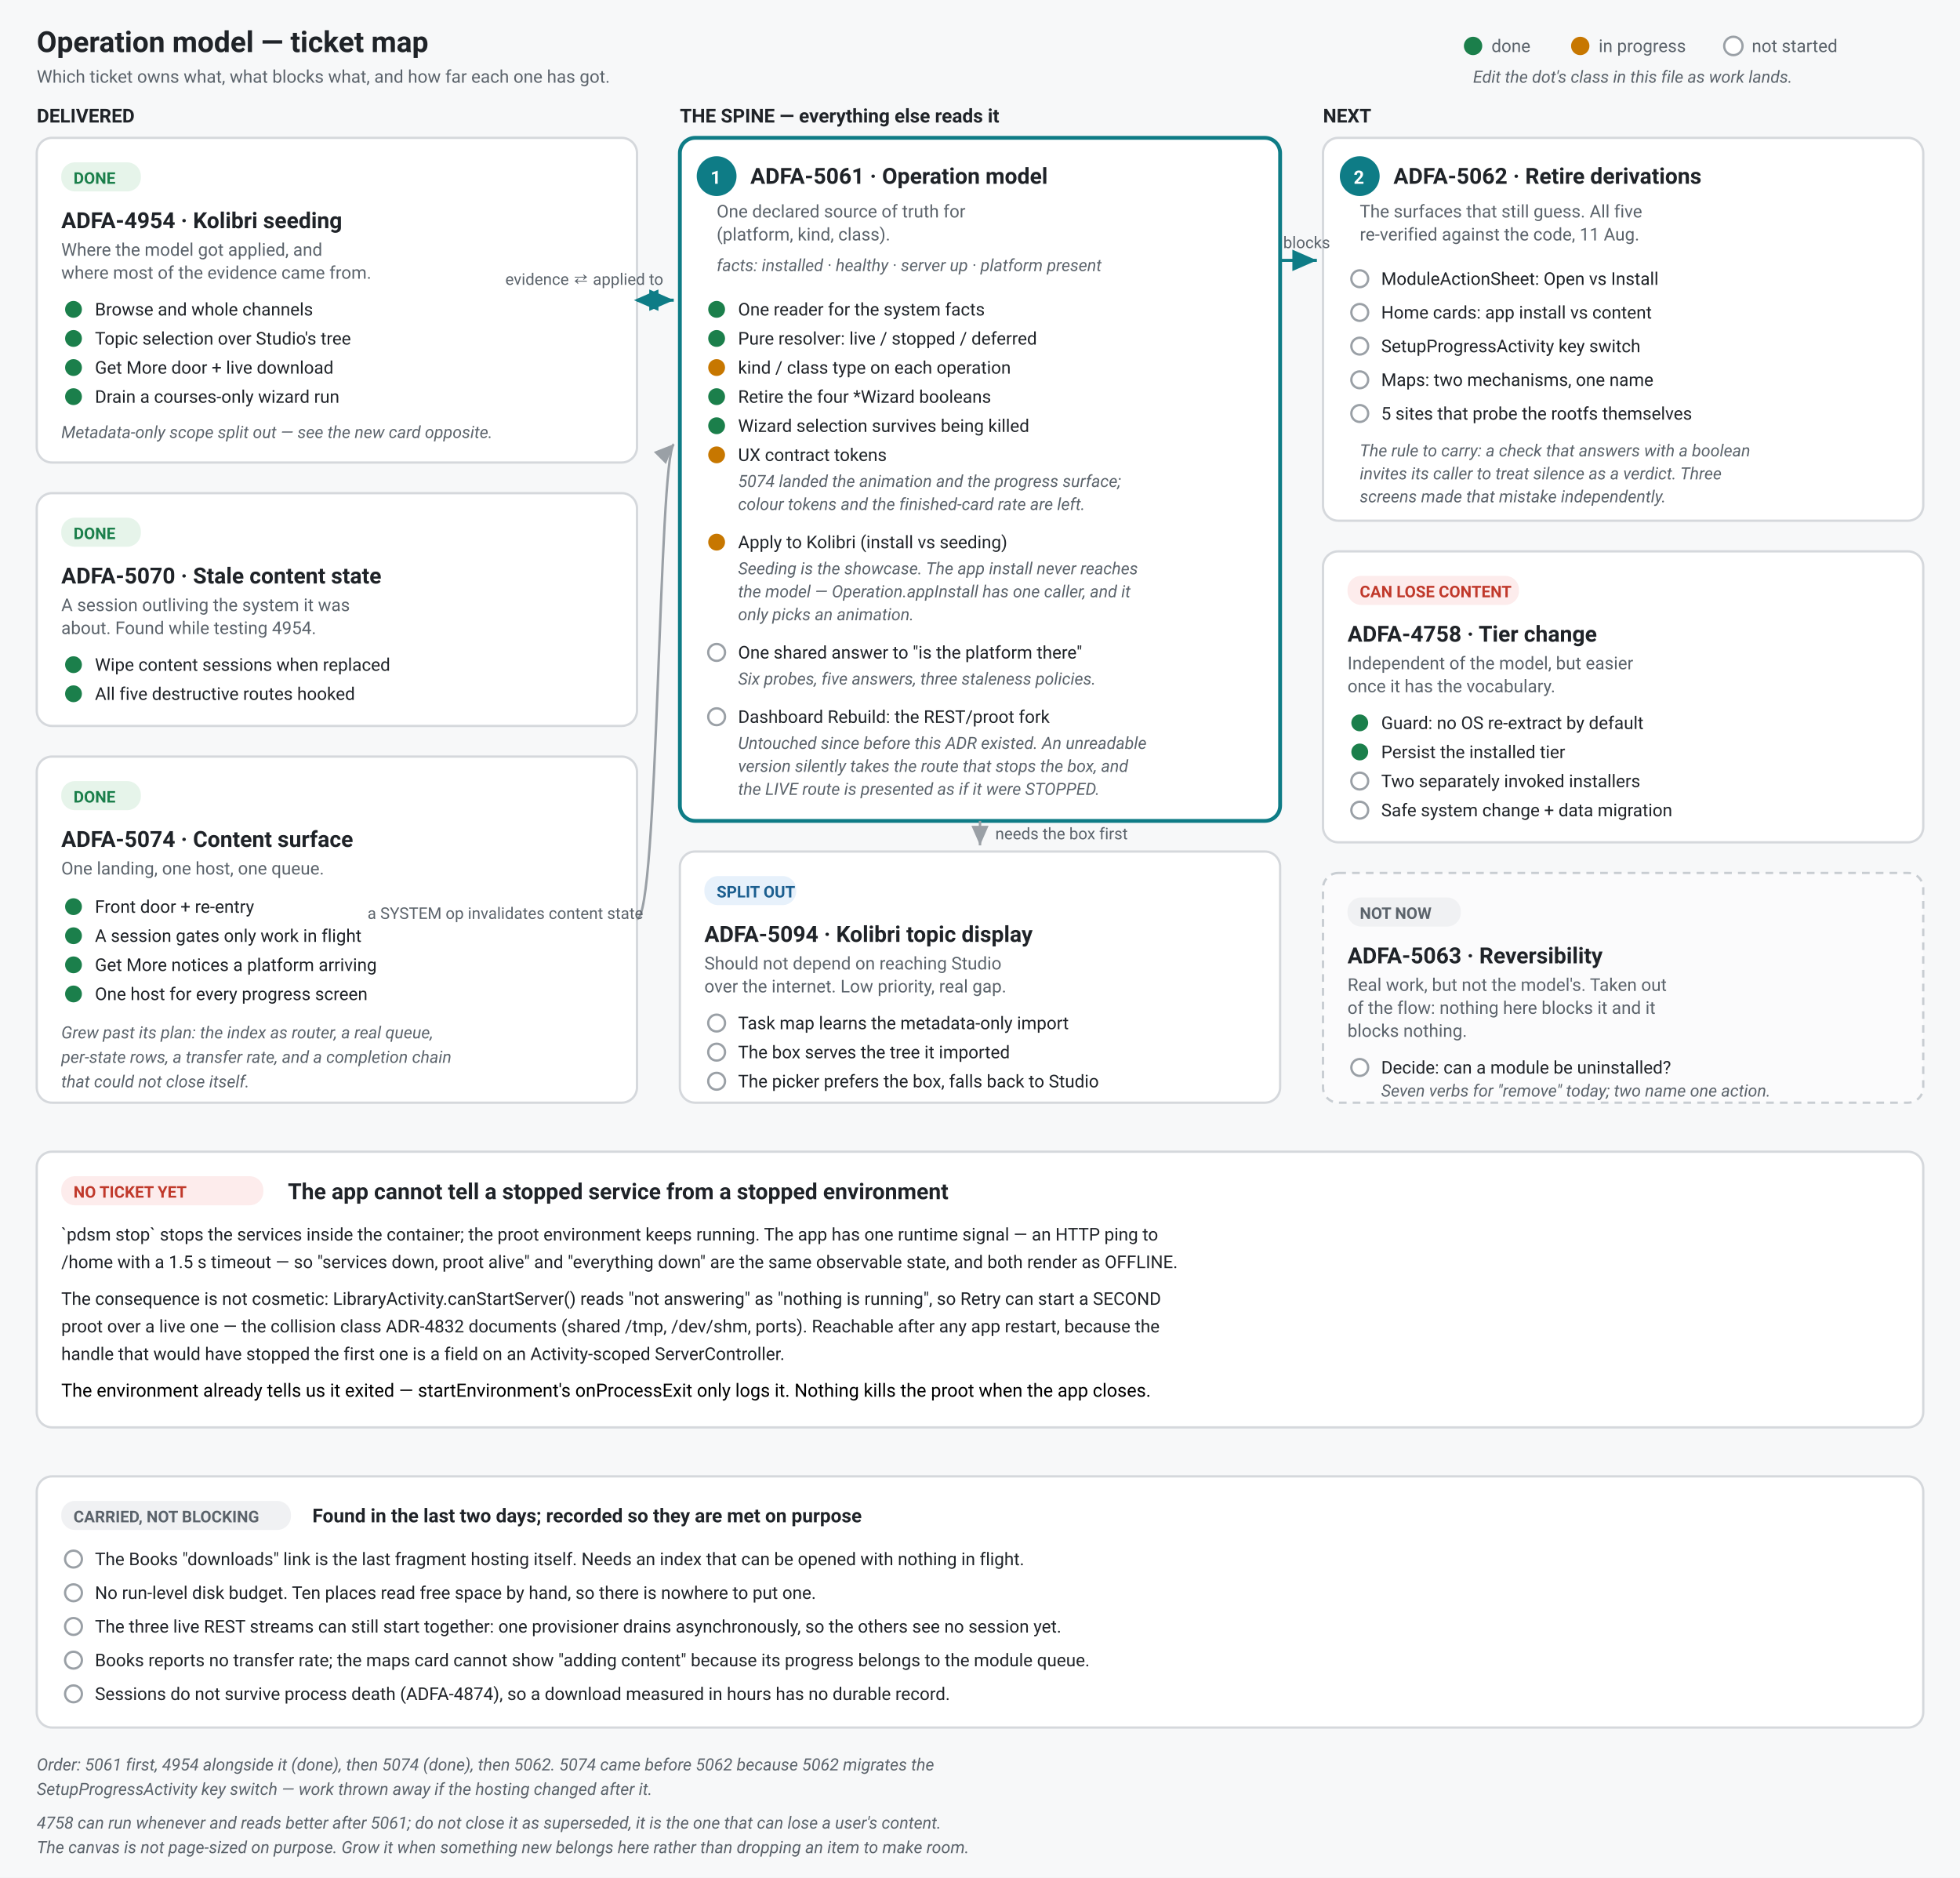
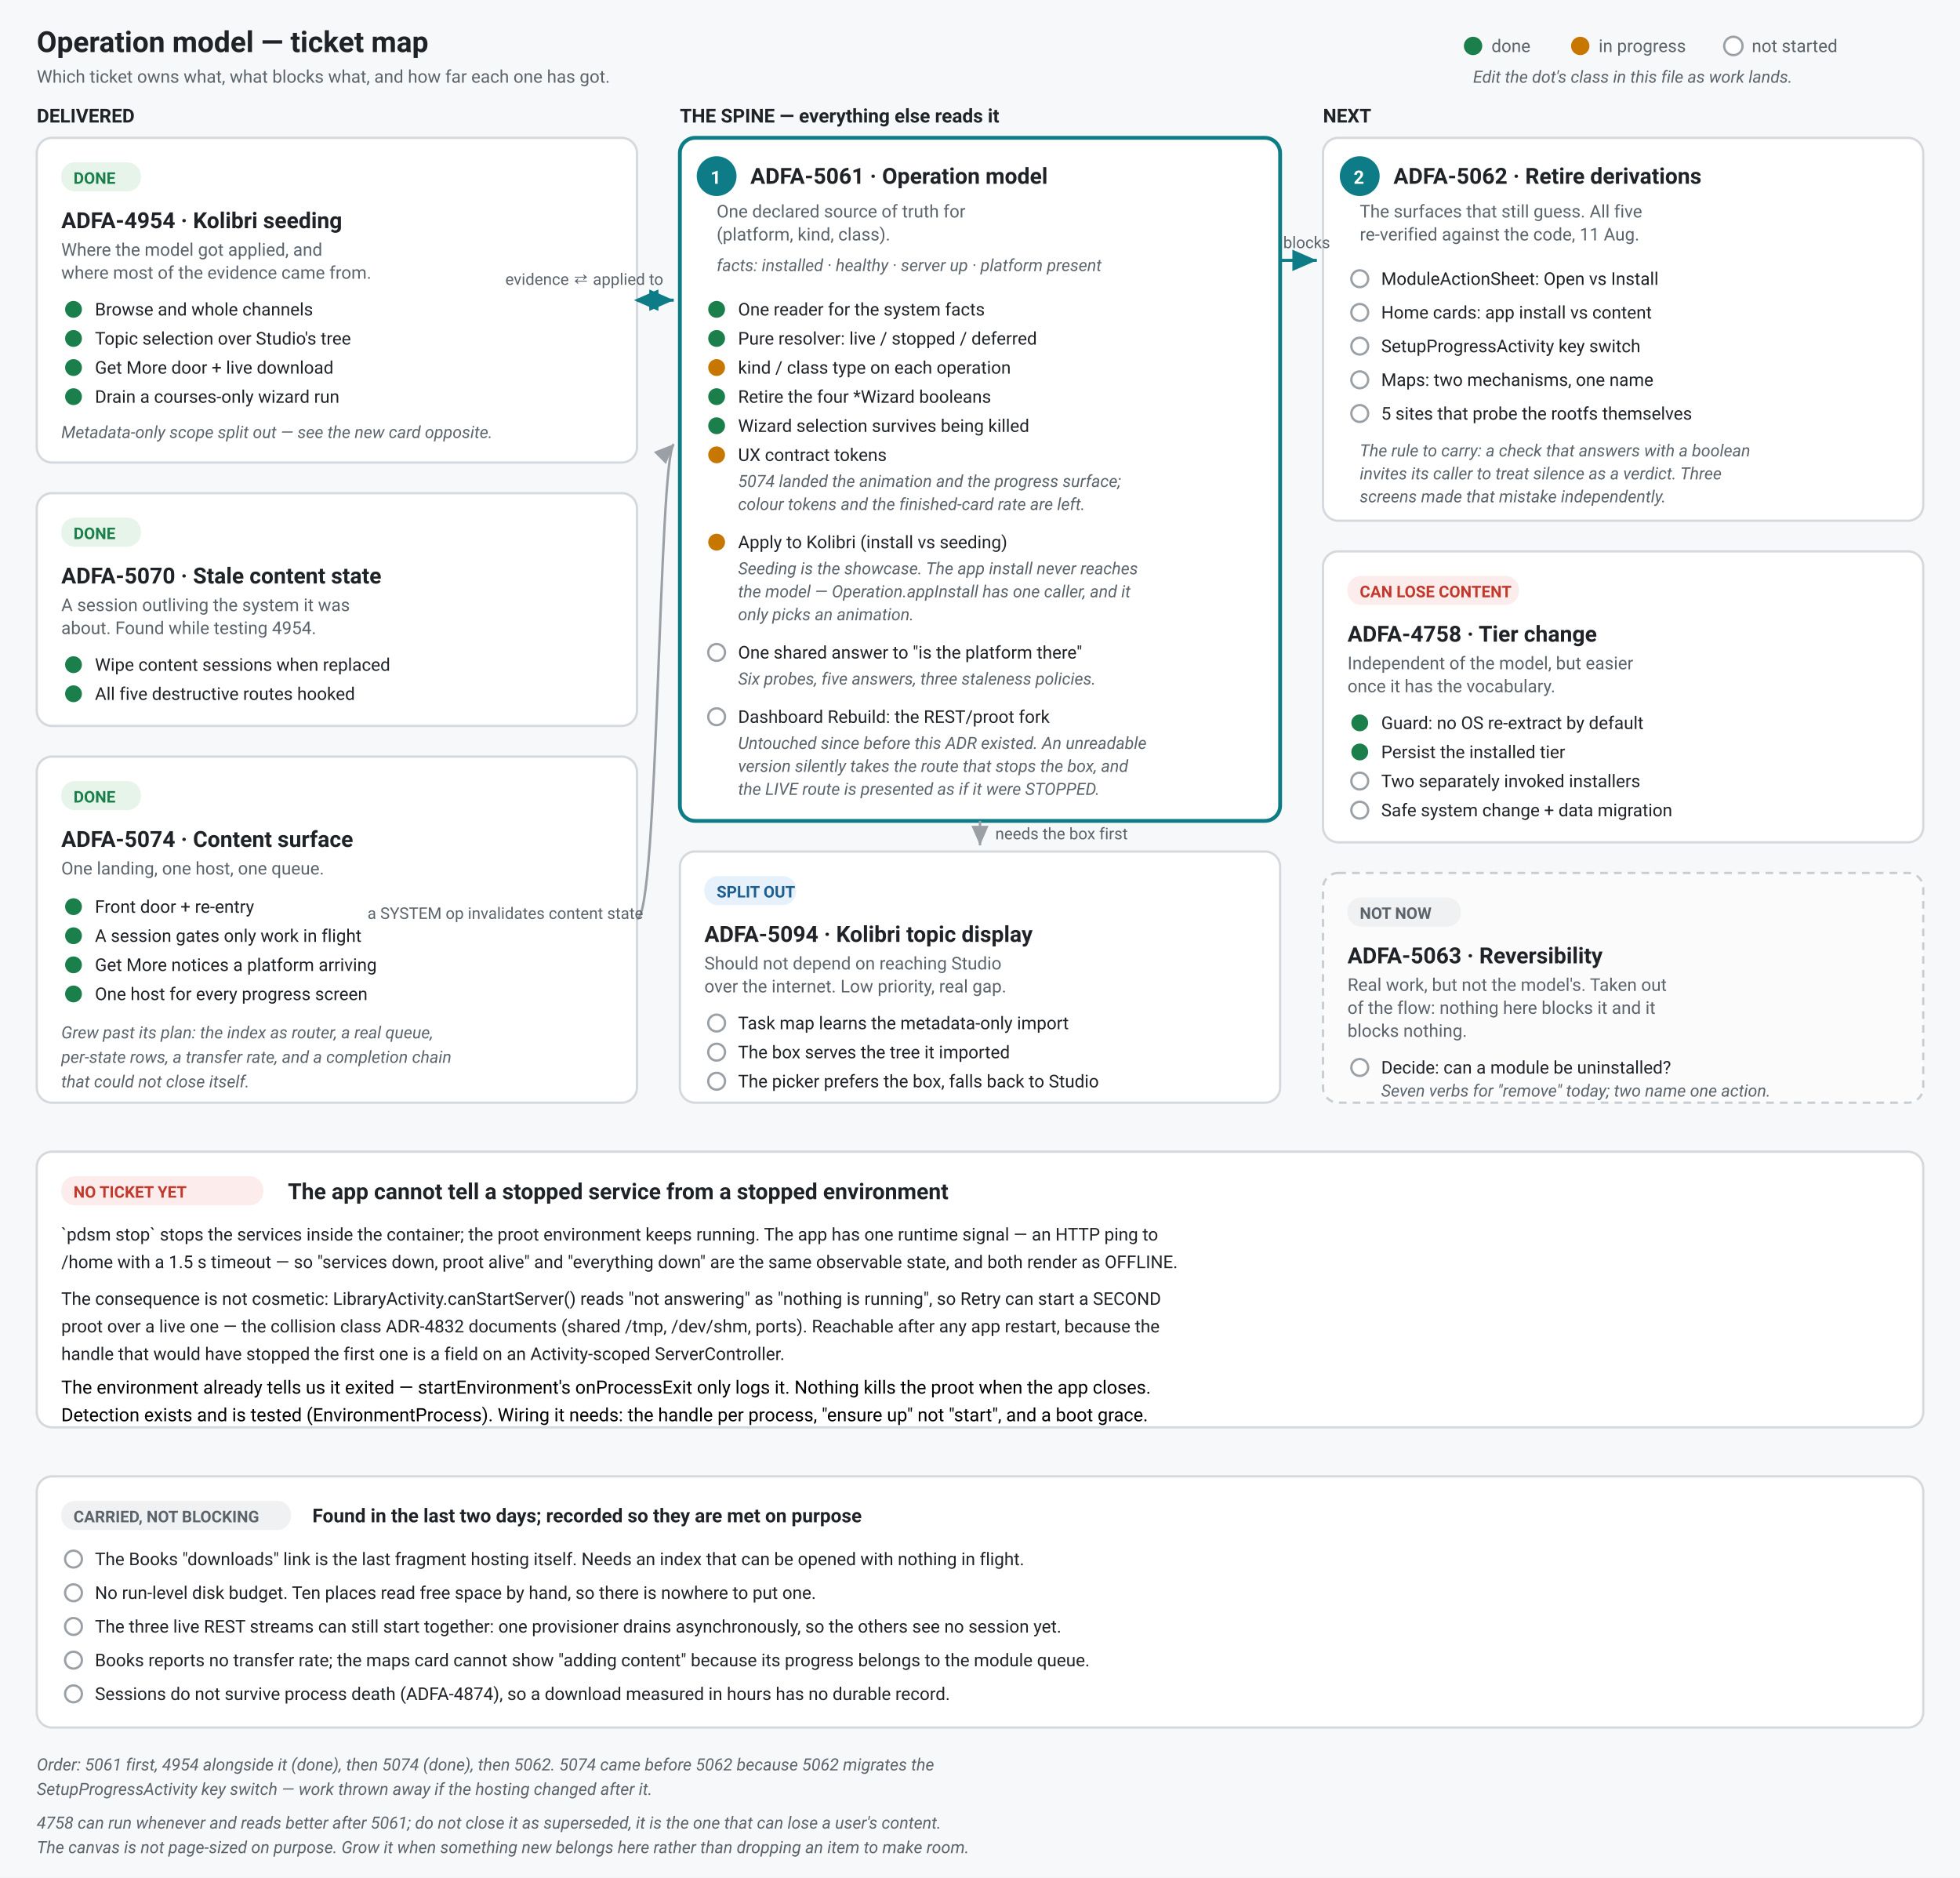
<svg xmlns="http://www.w3.org/2000/svg" viewBox="0 0 1280 1226" width="1280" height="1226" font-family="Segoe UI, Roboto, Helvetica, Arial, sans-serif">
  <style>
  .bg    { fill: #F7F8F9; }
  .card  { fill: #FFFFFF; stroke: #D5D8DC; stroke-width: 1.5; rx: 10; }
  .card-hi { fill: #FFFFFF; stroke: #0E7C86; stroke-width: 2.5; rx: 10; }
  .card-park { fill: #FBFBFC; stroke: #C8CDD2; stroke-width: 1.5; stroke-dasharray: 5 4; rx: 10; }
  .h1    { font-size: 19px; font-weight: 700; fill: #1F2328; }
  .h2    { font-size: 14.5px; font-weight: 700; fill: #1F2328; }
  .h3    { font-size: 12.5px; font-weight: 700; fill: #1F2328; }
  .sub   { font-size: 11.5px; fill: #5B636B; }
  .item  { font-size: 11.5px; fill: #1F2328; }
  .note  { font-size: 11px; fill: #5B636B; font-style: italic; }
  .lnk   { stroke: #9AA0A6; stroke-width: 1.6; fill: none; }
  .lnk-hi{ stroke: #0E7C86; stroke-width: 2; fill: none; }
  .lnklbl{ font-size: 10.5px; fill: #5B636B; }

  /* ---- the three states: change an item's class to move it ---- */
  .s-done { fill: #1B7F4B; stroke: none; }
  .s-doing{ fill: #C77700; stroke: none; }
  .s-todo { fill: #FFFFFF; stroke: #9AA0A6; stroke-width: 1.5; }

  .badge  { fill: #0E7C86; }
  .badgetx{ font-size: 12px; font-weight: 700; fill: #FFFFFF; }
  .chip   { rx: 9; }
  .chiptx { font-size: 10.5px; font-weight: 700; }
</style>
  <defs>
    <marker id="arw" markerWidth="9" markerHeight="9" refX="8" refY="4.5" orient="auto">
      <path d="M0,1 L8,4.5 L0,8 Z" fill="#9AA0A6" />
    </marker>
    <marker id="arwhi" markerWidth="9" markerHeight="9" refX="8" refY="4.5" orient="auto">
      <path d="M0,1 L8,4.5 L0,8 Z" fill="#0E7C86" />
    </marker>
    <marker id="arwhiS" markerWidth="9" markerHeight="9" refX="1" refY="4.5" orient="auto">
      <path d="M8,1 L0,4.5 L8,8 Z" fill="#0E7C86" />
    </marker>
  </defs>
  <rect class="bg" x="0" y="0" width="1280" height="1226" />
  <text class="h1" x="24" y="34">Operation model — ticket map</text>
  <text class="sub" x="24" y="54">Which ticket owns what, what blocks what, and how far each one has got.</text>
  <circle class="s-done" cx="962" cy="30" r="6" />
  <text class="sub" x="974" y="34">done</text>
  <circle class="s-doing" cx="1032" cy="30" r="6" />
  <text class="sub" x="1044" y="34">in progress</text>
  <circle class="s-todo" cx="1132" cy="30" r="6" />
  <text class="sub" x="1144" y="34">not started</text>
  <text class="note" x="962" y="54">Edit the dot's class in this file as work lands.</text>
  <text class="h3" x="24" y="80">DELIVERED</text>
  <rect class="card" x="24" y="90" width="392" height="212" />
  <rect class="chip" x="40" y="106" width="52" height="19" fill="#E6F4EA" stroke="none" />
  <text class="chiptx" x="48" y="120" fill="#1B7F4B">DONE</text>
  <text class="h2" x="40" y="149">ADFA-4954 · Kolibri seeding</text>
  <text class="sub" x="40" y="167">Where the model got applied, and</text>
  <text class="sub" x="40" y="182">where most of the evidence came from.</text>
  <circle class="s-done" cx="48" cy="202" r="5.5" />
  <text class="item" x="62" y="206">Browse and whole channels</text>
  <circle class="s-done" cx="48" cy="221" r="5.5" />
  <text class="item" x="62" y="225">Topic selection over Studio's tree</text>
  <circle class="s-done" cx="48" cy="240" r="5.5" />
  <text class="item" x="62" y="244">Get More door + live download</text>
  <circle class="s-done" cx="48" cy="259" r="5.5" />
  <text class="item" x="62" y="263">Drain a courses-only wizard run</text>
  <text class="note" x="40" y="286">Metadata-only scope split out — see the new card opposite.</text>
  <rect class="card" x="24" y="322" width="392" height="152" />
  <rect class="chip" x="40" y="338" width="52" height="19" fill="#E6F4EA" stroke="none" />
  <text class="chiptx" x="48" y="352" fill="#1B7F4B">DONE</text>
  <text class="h2" x="40" y="381">ADFA-5070 · Stale content state</text>
  <text class="sub" x="40" y="399">A session outliving the system it was</text>
  <text class="sub" x="40" y="414">about. Found while testing 4954.</text>
  <circle class="s-done" cx="48" cy="434" r="5.5" />
  <text class="item" x="62" y="438">Wipe content sessions when replaced</text>
  <circle class="s-done" cx="48" cy="453" r="5.5" />
  <text class="item" x="62" y="457">All five destructive routes hooked</text>
  <rect class="card" x="24" y="494" width="392" height="226" />
  <rect class="chip" x="40" y="510" width="52" height="19" fill="#E6F4EA" stroke="none" />
  <text class="chiptx" x="48" y="524" fill="#1B7F4B">DONE</text>
  <text class="h2" x="40" y="553">ADFA-5074 · Content surface</text>
  <text class="sub" x="40" y="571">One landing, one host, one queue.</text>
  <circle class="s-done" cx="48" cy="592" r="5.5" />
  <text class="item" x="62" y="596">Front door + re-entry</text>
  <circle class="s-done" cx="48" cy="611" r="5.5" />
  <text class="item" x="62" y="615">A session gates only work in flight</text>
  <circle class="s-done" cx="48" cy="630" r="5.5" />
  <text class="item" x="62" y="634">Get More notices a platform arriving</text>
  <circle class="s-done" cx="48" cy="649" r="5.5" />
  <text class="item" x="62" y="653">One host for every progress screen</text>
  <text class="note" x="40" y="678">Grew past its plan: the index as router, a real queue,</text>
  <text class="note" x="40" y="694">per-state rows, a transfer rate, and a completion chain</text>
  <text class="note" x="40" y="710">that could not close itself.</text>
  <text class="h3" x="444" y="80">THE SPINE — everything else reads it</text>
  <rect class="card-hi" x="444" y="90" width="392" height="446" />
  <circle class="badge" cx="468" cy="115" r="13" />
  <text class="badgetx" x="464" y="120">1</text>
  <text class="h2" x="490" y="120">ADFA-5061 · Operation model</text>
  <text class="sub" x="468" y="142">One declared source of truth for</text>
  <text class="sub" x="468" y="157">(platform, kind, class).</text>
  <text class="note" x="468" y="177">facts: installed · healthy · server up · platform present</text>
  <circle class="s-done" cx="468" cy="202" r="5.5" />
  <text class="item" x="482" y="206">One reader for the system facts</text>
  <circle class="s-done" cx="468" cy="221" r="5.5" />
  <text class="item" x="482" y="225">Pure resolver: live / stopped / deferred</text>
  <circle class="s-doing" cx="468" cy="240" r="5.5" />
  <text class="item" x="482" y="244">kind / class type on each operation</text>
  <circle class="s-done" cx="468" cy="259" r="5.5" />
  <text class="item" x="482" y="263">Retire the four *Wizard booleans</text>
  <circle class="s-done" cx="468" cy="278" r="5.5" />
  <text class="item" x="482" y="282">Wizard selection survives being killed</text>
  <circle class="s-doing" cx="468" cy="297" r="5.5" />
  <text class="item" x="482" y="301">UX contract tokens</text>
  <text class="note" x="482" y="318">5074 landed the animation and the progress surface;</text>
  <text class="note" x="482" y="333">colour tokens and the finished-card rate are left.</text>
  <circle class="s-doing" cx="468" cy="354" r="5.5" />
  <text class="item" x="482" y="358">Apply to Kolibri (install vs seeding)</text>
  <text class="note" x="482" y="375">Seeding is the showcase. The app install never reaches</text>
  <text class="note" x="482" y="390">the model — Operation.appInstall has one caller, and it</text>
  <text class="note" x="482" y="405">only picks an animation.</text>
  <circle class="s-todo" cx="468" cy="426" r="5.5" />
  <text class="item" x="482" y="430">One shared answer to "is the platform there"</text>
  <text class="note" x="482" y="447">Six probes, five answers, three staleness policies.</text>
  <circle class="s-todo" cx="468" cy="468" r="5.5" />
  <text class="item" x="482" y="472">Dashboard Rebuild: the REST/proot fork</text>
  <text class="note" x="482" y="489">Untouched since before this ADR existed. An unreadable</text>
  <text class="note" x="482" y="504">version silently takes the route that stops the box, and</text>
  <text class="note" x="482" y="519">the LIVE route is presented as if it were STOPPED.</text>
  <rect class="card" x="444" y="556" width="392" height="164" />
  <rect class="chip" x="460" y="572" width="60" height="19" fill="#E7F1FB" stroke="none" />
  <text class="chiptx" x="468" y="586" fill="#1B5E8F">SPLIT OUT</text>
  <text class="h2" x="460" y="615">ADFA-5094 · Kolibri topic display</text>
  <text class="sub" x="460" y="633">Should not depend on reaching Studio</text>
  <text class="sub" x="460" y="648">over the internet. Low priority, real gap.</text>
  <circle class="s-todo" cx="468" cy="668" r="5.5" />
  <text class="item" x="482" y="672">Task map learns the metadata-only import</text>
  <circle class="s-todo" cx="468" cy="687" r="5.5" />
  <text class="item" x="482" y="691">The box serves the tree it imported</text>
  <circle class="s-todo" cx="468" cy="706" r="5.5" />
  <text class="item" x="482" y="710">The picker prefers the box, falls back to Studio</text>
  <text class="h3" x="864" y="80">NEXT</text>
  <rect class="card" x="864" y="90" width="392" height="250" />
  <circle class="badge" cx="888" cy="115" r="13" />
  <text class="badgetx" x="884" y="120">2</text>
  <text class="h2" x="910" y="120">ADFA-5062 · Retire derivations</text>
  <text class="sub" x="888" y="142">The surfaces that still guess. All five</text>
  <text class="sub" x="888" y="157">re-verified against the code, 11 Aug.</text>
  <circle class="s-todo" cx="888" cy="182" r="5.5" />
  <text class="item" x="902" y="186">ModuleActionSheet: Open vs Install</text>
  <circle class="s-todo" cx="888" cy="204" r="5.5" />
  <text class="item" x="902" y="208">Home cards: app install vs content</text>
  <circle class="s-todo" cx="888" cy="226" r="5.5" />
  <text class="item" x="902" y="230">SetupProgressActivity key switch</text>
  <circle class="s-todo" cx="888" cy="248" r="5.5" />
  <text class="item" x="902" y="252">Maps: two mechanisms, one name</text>
  <circle class="s-todo" cx="888" cy="270" r="5.5" />
  <text class="item" x="902" y="274">5 sites that probe the rootfs themselves</text>
  <text class="note" x="888" y="298">The rule to carry: a check that answers with a boolean</text>
  <text class="note" x="888" y="313">invites its caller to treat silence as a verdict. Three</text>
  <text class="note" x="888" y="328">screens made that mistake independently.</text>
  <rect class="card" x="864" y="360" width="392" height="190" />
  <rect class="chip" x="880" y="376" width="112" height="19" fill="#FDECEC" stroke="none" />
  <text class="chiptx" x="888" y="390" fill="#C0392B">CAN LOSE CONTENT</text>
  <text class="h2" x="880" y="419">ADFA-4758 · Tier change</text>
  <text class="sub" x="880" y="437">Independent of the model, but easier</text>
  <text class="sub" x="880" y="452">once it has the vocabulary.</text>
  <circle class="s-done" cx="888" cy="472" r="5.5" />
  <text class="item" x="902" y="476">Guard: no OS re-extract by default</text>
  <circle class="s-done" cx="888" cy="491" r="5.5" />
  <text class="item" x="902" y="495">Persist the installed tier</text>
  <circle class="s-todo" cx="888" cy="510" r="5.5" />
  <text class="item" x="902" y="514">Two separately invoked installers</text>
  <circle class="s-todo" cx="888" cy="529" r="5.5" />
  <text class="item" x="902" y="533">Safe system change + data migration</text>
  <rect class="card-park" x="864" y="570" width="392" height="150" />
  <rect class="chip" x="880" y="586" width="74" height="19" fill="#F0F1F3" stroke="none" />
  <text class="chiptx" x="888" y="600" fill="#5B636B">NOT NOW</text>
  <text class="h2" x="880" y="629">ADFA-5063 · Reversibility</text>
  <text class="sub" x="880" y="647">Real work, but not the model's. Taken out</text>
  <text class="sub" x="880" y="662">of the flow: nothing here blocks it and it</text>
  <text class="sub" x="880" y="677">blocks nothing.</text>
  <circle class="s-todo" cx="888" cy="697" r="5.5" />
  <text class="item" x="902" y="701">Decide: can a module be uninstalled?</text>
  <text class="note" x="902" y="716">Seven verbs for "remove" today; two name one action.</text>
  <path class="lnk-hi" d="M416,196 L440,196" marker-end="url(#arwhi)" marker-start="url(#arwhiS)" />
  <text class="lnklbl" x="330" y="186">evidence ⇄ applied to</text>
  <path class="lnk-hi" d="M836,170 L860,170" marker-end="url(#arwhi)" />
  <text class="lnklbl" x="838" y="162">blocks</text>
  <path class="lnk" d="M640,536 L640,552" marker-end="url(#arw)" />
  <text class="lnklbl" x="650" y="548">needs the box first</text>
  <path class="lnk" d="M416,600 C430,600 430,300 440,290" marker-end="url(#arw)" />
  <text class="lnklbl" x="240" y="600">a SYSTEM op invalidates content state</text>
  <rect class="card" x="24" y="752" width="1232" height="180" stroke="#C0392B" stroke-width="2.5" />
  <rect class="chip" x="40" y="768" width="132" height="19" fill="#FDECEC" stroke="none" />
  <text class="chiptx" x="48" y="782" fill="#C0392B">NO TICKET YET</text>
  <text class="h2" x="188" y="783">The app cannot tell a stopped service from a stopped environment</text>
  <text class="item" x="40" y="810">`pdsm stop` stops the services inside the container; the proot environment keeps running. The app has one runtime signal — an HTTP ping to</text>
  <text class="item" x="40" y="828">/home with a 1.5 s timeout — so "services down, proot alive" and "everything down" are the same observable state, and both render as OFFLINE.</text>
  <text class="item" x="40" y="852">The consequence is not cosmetic: LibraryActivity.canStartServer() reads "not answering" as "nothing is running", so Retry can start a SECOND</text>
  <text class="item" x="40" y="870">proot over a live one — the collision class ADR-4832 documents (shared /tmp, /dev/shm, ports). Reachable after any app restart, because the</text>
  <text class="item" x="40" y="888">handle that would have stopped the first one is a field on an Activity-scoped ServerController.</text>
-   <text class="code" x="40" y="912">The environment already tells us it exited — startEnvironment's onProcessExit only logs it. Nothing kills the proot when the app closes.</text>
+   <text class="code" x="40" y="910">The environment already tells us it exited — startEnvironment's onProcessExit only logs it. Nothing kills the proot when the app closes.</text>
+   <text class="code" x="40" y="928">Detection exists and is tested (EnvironmentProcess). Wiring it needs: the handle per process, "ensure up" not "start", and a boot grace.</text>
  <rect class="card" x="24" y="964" width="1232" height="164" />
  <rect class="chip" x="40" y="980" width="150" height="19" fill="#F0F1F3" stroke="none" />
  <text class="chiptx" x="48" y="994" fill="#5B636B">CARRIED, NOT BLOCKING</text>
  <text class="h3" x="204" y="994">Found in the last two days; recorded so they are met on purpose</text>
  <circle class="s-todo" cx="48" cy="1018" r="5.5" />
  <text class="item" x="62" y="1022">The Books "downloads" link is the last fragment hosting itself. Needs an index that can be opened with nothing in flight.</text>
  <circle class="s-todo" cx="48" cy="1040" r="5.5" />
  <text class="item" x="62" y="1044">No run-level disk budget. Ten places read free space by hand, so there is nowhere to put one.</text>
  <circle class="s-todo" cx="48" cy="1062" r="5.5" />
  <text class="item" x="62" y="1066">The three live REST streams can still start together: one provisioner drains asynchronously, so the others see no session yet.</text>
  <circle class="s-todo" cx="48" cy="1084" r="5.5" />
  <text class="item" x="62" y="1088">Books reports no transfer rate; the maps card cannot show "adding content" because its progress belongs to the module queue.</text>
  <circle class="s-todo" cx="48" cy="1106" r="5.5" />
  <text class="item" x="62" y="1110">Sessions do not survive process death (ADFA-4874), so a download measured in hours has no durable record.</text>
  <text class="note" x="24" y="1156">Order: 5061 first, 4954 alongside it (done), then 5074 (done), then 5062. 5074 came before 5062 because 5062 migrates the</text>
  <text class="note" x="24" y="1172">SetupProgressActivity key switch — work thrown away if the hosting changed after it.</text>
  <text class="note" x="24" y="1194">4758 can run whenever and reads better after 5061; do not close it as superseded, it is the one that can lose a user's content.</text>
  <text class="note" x="24" y="1210">The canvas is not page-sized on purpose. Grow it when something new belongs here rather than dropping an item to make room.</text>
</svg>
